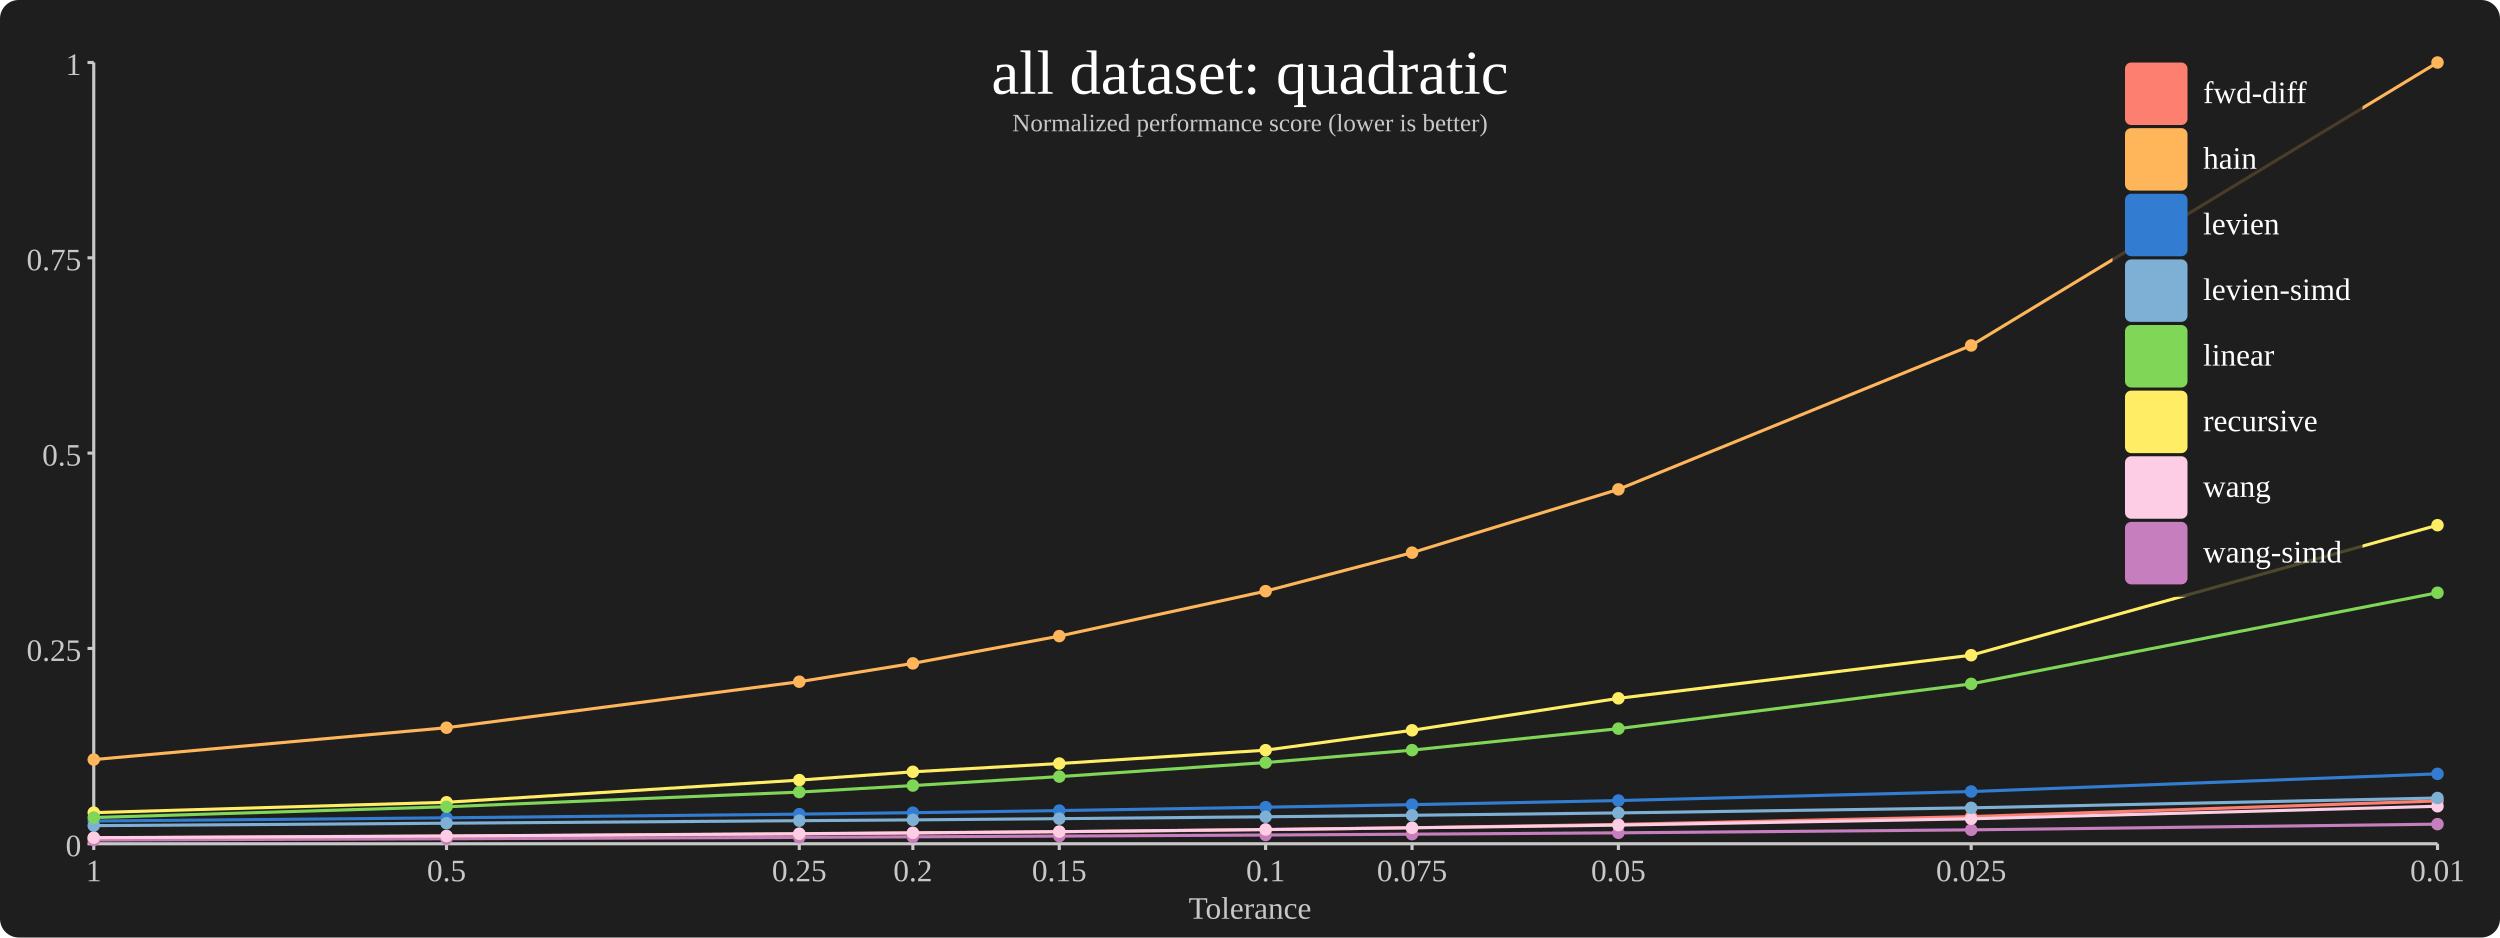
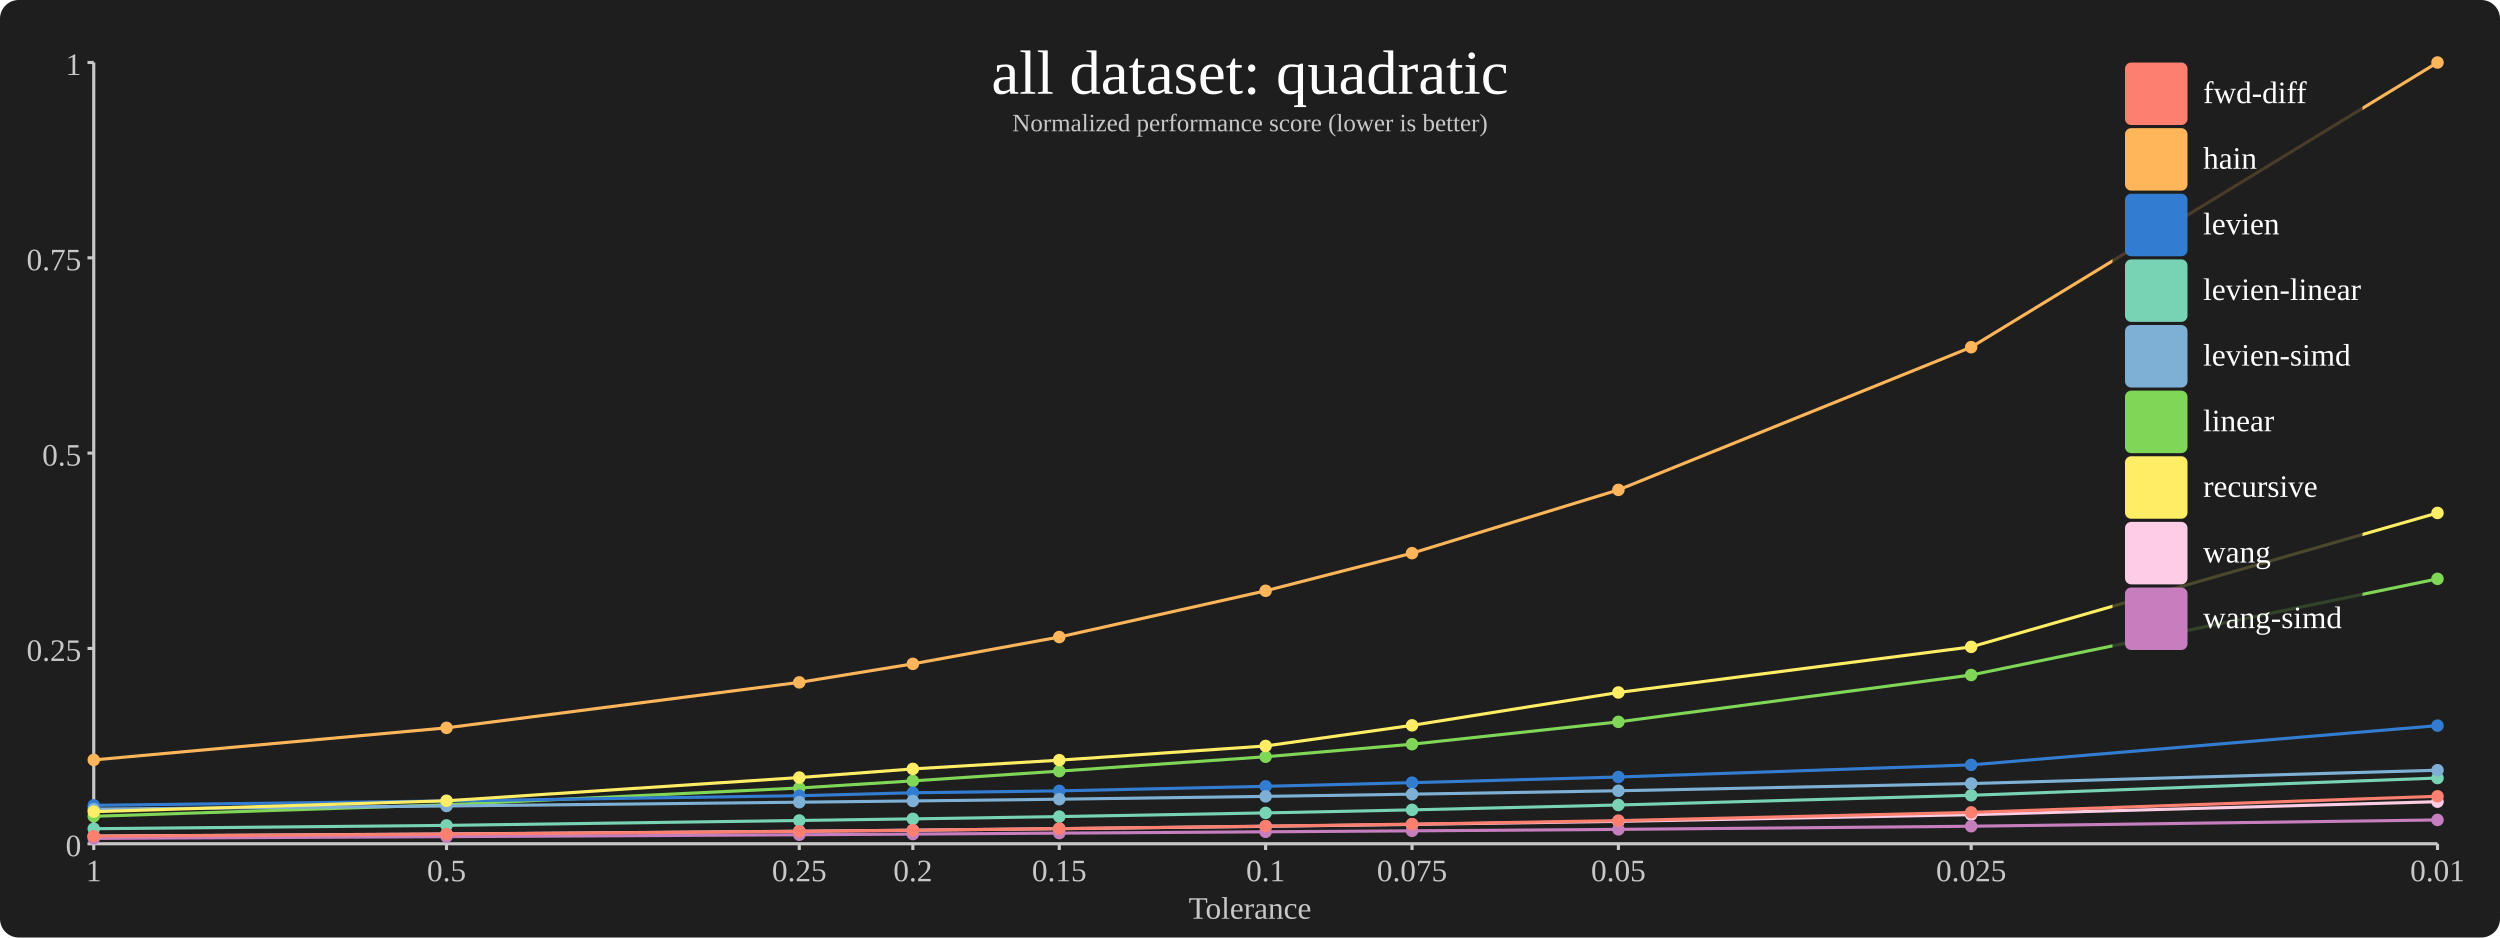
<svg xmlns="http://www.w3.org/2000/svg" viewBox="0 0 800 300">
  <rect x="0" y="0" width="800" height="300" ry="6" style="fill:rgb(30,30,30);stroke:none;fill-opacity:1;stroke-opacity:1;" />
  <path d="M 30 20 L 30 270" style="stroke:rgb(200,200,200);stroke-width:1" />
  <path d="M 30 270 L 780 270" style="stroke:rgb(200,200,200);stroke-width:1" />
  <path d="M 780 270 L 780 272" style="stroke:rgb(200,200,200);stroke-width:1" />
  <text x="780" y="282" style="font-size:10px;fill:rgb(200,200,200);text-anchor:middle;text-align:center;"> 0.01 </text>
  <path d="M 630.772 270 L 630.772 272" style="stroke:rgb(200,200,200);stroke-width:1" />
  <text x="630.772" y="282" style="font-size:10px;fill:rgb(200,200,200);text-anchor:middle;text-align:center;"> 0.025 </text>
  <path d="M 517.886 270 L 517.886 272" style="stroke:rgb(200,200,200);stroke-width:1" />
  <text x="517.886" y="282" style="font-size:10px;fill:rgb(200,200,200);text-anchor:middle;text-align:center;"> 0.05 </text>
  <path d="M 451.852 270 L 451.852 272" style="stroke:rgb(200,200,200);stroke-width:1" />
  <text x="451.852" y="282" style="font-size:10px;fill:rgb(200,200,200);text-anchor:middle;text-align:center;"> 0.075 </text>
  <path d="M 405 270 L 405 272" style="stroke:rgb(200,200,200);stroke-width:1" />
  <text x="405" y="282" style="font-size:10px;fill:rgb(200,200,200);text-anchor:middle;text-align:center;"> 0.1 </text>
  <path d="M 338.966 270 L 338.966 272" style="stroke:rgb(200,200,200);stroke-width:1" />
  <text x="338.966" y="282" style="font-size:10px;fill:rgb(200,200,200);text-anchor:middle;text-align:center;"> 0.15 </text>
  <path d="M 292.114 270 L 292.114 272" style="stroke:rgb(200,200,200);stroke-width:1" />
  <text x="292.114" y="282" style="font-size:10px;fill:rgb(200,200,200);text-anchor:middle;text-align:center;"> 0.2 </text>
  <path d="M 255.773 270 L 255.773 272" style="stroke:rgb(200,200,200);stroke-width:1" />
  <text x="255.773" y="282" style="font-size:10px;fill:rgb(200,200,200);text-anchor:middle;text-align:center;"> 0.25 </text>
  <path d="M 142.886 270 L 142.886 272" style="stroke:rgb(200,200,200);stroke-width:1" />
  <text x="142.886" y="282" style="font-size:10px;fill:rgb(200,200,200);text-anchor:middle;text-align:center;"> 0.5 </text>
  <path d="M 30 270 L 30 272" style="stroke:rgb(200,200,200);stroke-width:1" />
  <text x="30" y="282" style="font-size:10px;fill:rgb(200,200,200);text-anchor:middle;text-align:center;"> 1 </text>
  <path d="M 28 270 L 30 270" style="stroke:rgb(200,200,200);stroke-width:1" />
  <text x="26" y="274" style="font-size:10px;fill:rgb(200,200,200);text-anchor:end;text-align:right;"> 0 </text>
  <path d="M 28 207.5 L 30 207.5" style="stroke:rgb(200,200,200);stroke-width:1" />
  <text x="26" y="211.5" style="font-size:10px;fill:rgb(200,200,200);text-anchor:end;text-align:right;"> 0.25 </text>
  <path d="M 28 145 L 30 145" style="stroke:rgb(200,200,200);stroke-width:1" />
  <text x="26" y="149" style="font-size:10px;fill:rgb(200,200,200);text-anchor:end;text-align:right;"> 0.5 </text>
  <path d="M 28 82.5 L 30 82.5" style="stroke:rgb(200,200,200);stroke-width:1" />
  <text x="26" y="86.5" style="font-size:10px;fill:rgb(200,200,200);text-anchor:end;text-align:right;"> 0.75 </text>
  <path d="M 28 20 L 30 20" style="stroke:rgb(200,200,200);stroke-width:1" />
  <text x="26" y="24" style="font-size:10px;fill:rgb(200,200,200);text-anchor:end;text-align:right;"> 1 </text>
  <text x="400" y="294" style="font-size:10px;fill:rgb(200,200,200);text-anchor:middle;text-align:center;"> Tolerance </text>
+   <circle cx="780" cy="185.232" r="2" style="fill:rgb(128,214,87);stroke:none;fill-opacity:1;stroke-opacity:1;" />
+   <path d="M 780 185.232 L 630.772 216.005" style="stroke:rgb(128,214,87);stroke-width:1" />
+   <circle cx="630.772" cy="216.005" r="2" style="fill:rgb(128,214,87);stroke:none;fill-opacity:1;stroke-opacity:1;" />
+   <path d="M 630.772 216.005 L 517.886 230.998" style="stroke:rgb(128,214,87);stroke-width:1" />
+   <circle cx="517.886" cy="230.998" r="2" style="fill:rgb(128,214,87);stroke:none;fill-opacity:1;stroke-opacity:1;" />
+   <path d="M 517.886 230.998 L 451.852 238.14" style="stroke:rgb(128,214,87);stroke-width:1" />
+   <circle cx="451.852" cy="238.14" r="2" style="fill:rgb(128,214,87);stroke:none;fill-opacity:1;stroke-opacity:1;" />
+   <path d="M 451.852 238.14 L 405 242.155" style="stroke:rgb(128,214,87);stroke-width:1" />
+   <circle cx="405" cy="242.155" r="2" style="fill:rgb(128,214,87);stroke:none;fill-opacity:1;stroke-opacity:1;" />
+   <path d="M 405 242.155 L 338.966 246.76" style="stroke:rgb(128,214,87);stroke-width:1" />
+   <circle cx="338.966" cy="246.76" r="2" style="fill:rgb(128,214,87);stroke:none;fill-opacity:1;stroke-opacity:1;" />
+   <path d="M 338.966 246.76 L 292.114 249.877" style="stroke:rgb(128,214,87);stroke-width:1" />
+   <circle cx="292.114" cy="249.877" r="2" style="fill:rgb(128,214,87);stroke:none;fill-opacity:1;stroke-opacity:1;" />
+   <path d="M 292.114 249.877 L 255.773 252.157" style="stroke:rgb(128,214,87);stroke-width:1" />
+   <circle cx="255.773" cy="252.157" r="2" style="fill:rgb(128,214,87);stroke:none;fill-opacity:1;stroke-opacity:1;" />
+   <path d="M 255.773 252.157 L 142.886 257.517" style="stroke:rgb(128,214,87);stroke-width:1" />
+   <circle cx="142.886" cy="257.517" r="2" style="fill:rgb(128,214,87);stroke:none;fill-opacity:1;stroke-opacity:1;" />
+   <path d="M 142.886 257.517 L 30 261.215" style="stroke:rgb(128,214,87);stroke-width:1" />
+   <circle cx="30" cy="261.215" r="2" style="fill:rgb(128,214,87);stroke:none;fill-opacity:1;stroke-opacity:1;" />
  <circle cx="780" cy="20" r="2" style="fill:rgb(255,181,90);stroke:none;fill-opacity:1;stroke-opacity:1;" />
-   <path d="M 780 20 L 630.772 110.55" style="stroke:rgb(255,181,90);stroke-width:1" />
-   <circle cx="630.772" cy="110.55" r="2" style="fill:rgb(255,181,90);stroke:none;fill-opacity:1;stroke-opacity:1;" />
-   <path d="M 630.772 110.55 L 517.886 156.595" style="stroke:rgb(255,181,90);stroke-width:1" />
-   <circle cx="517.886" cy="156.595" r="2" style="fill:rgb(255,181,90);stroke:none;fill-opacity:1;stroke-opacity:1;" />
-   <path d="M 517.886 156.595 L 451.852 176.847" style="stroke:rgb(255,181,90);stroke-width:1" />
-   <circle cx="451.852" cy="176.847" r="2" style="fill:rgb(255,181,90);stroke:none;fill-opacity:1;stroke-opacity:1;" />
-   <path d="M 451.852 176.847 L 405 189.165" style="stroke:rgb(255,181,90);stroke-width:1" />
-   <circle cx="405" cy="189.165" r="2" style="fill:rgb(255,181,90);stroke:none;fill-opacity:1;stroke-opacity:1;" />
-   <path d="M 405 189.165 L 338.966 203.545" style="stroke:rgb(255,181,90);stroke-width:1" />
-   <circle cx="338.966" cy="203.545" r="2" style="fill:rgb(255,181,90);stroke:none;fill-opacity:1;stroke-opacity:1;" />
-   <path d="M 338.966 203.545 L 292.114 212.278" style="stroke:rgb(255,181,90);stroke-width:1" />
-   <circle cx="292.114" cy="212.278" r="2" style="fill:rgb(255,181,90);stroke:none;fill-opacity:1;stroke-opacity:1;" />
-   <path d="M 292.114 212.278 L 255.773 218.145" style="stroke:rgb(255,181,90);stroke-width:1" />
-   <circle cx="255.773" cy="218.145" r="2" style="fill:rgb(255,181,90);stroke:none;fill-opacity:1;stroke-opacity:1;" />
-   <path d="M 255.773 218.145 L 142.886 232.87" style="stroke:rgb(255,181,90);stroke-width:1" />
-   <circle cx="142.886" cy="232.87" r="2" style="fill:rgb(255,181,90);stroke:none;fill-opacity:1;stroke-opacity:1;" />
-   <path d="M 142.886 232.87 L 30 243.062" style="stroke:rgb(255,181,90);stroke-width:1" />
-   <circle cx="30" cy="243.062" r="2" style="fill:rgb(255,181,90);stroke:none;fill-opacity:1;stroke-opacity:1;" />
-   <circle cx="780" cy="247.63" r="2" style="fill:rgb(50,125,209);stroke:none;fill-opacity:1;stroke-opacity:1;" />
-   <path d="M 780 247.63 L 630.772 253.29" style="stroke:rgb(50,125,209);stroke-width:1" />
-   <circle cx="630.772" cy="253.29" r="2" style="fill:rgb(50,125,209);stroke:none;fill-opacity:1;stroke-opacity:1;" />
-   <path d="M 630.772 253.29 L 517.886 256.175" style="stroke:rgb(50,125,209);stroke-width:1" />
-   <circle cx="517.886" cy="256.175" r="2" style="fill:rgb(50,125,209);stroke:none;fill-opacity:1;stroke-opacity:1;" />
-   <path d="M 517.886 256.175 L 451.852 257.488" style="stroke:rgb(50,125,209);stroke-width:1" />
-   <circle cx="451.852" cy="257.488" r="2" style="fill:rgb(50,125,209);stroke:none;fill-opacity:1;stroke-opacity:1;" />
-   <path d="M 451.852 257.488 L 405 258.3" style="stroke:rgb(50,125,209);stroke-width:1" />
-   <circle cx="405" cy="258.3" r="2" style="fill:rgb(50,125,209);stroke:none;fill-opacity:1;stroke-opacity:1;" />
-   <path d="M 405 258.3 L 338.966 259.387" style="stroke:rgb(50,125,209);stroke-width:1" />
-   <circle cx="338.966" cy="259.387" r="2" style="fill:rgb(50,125,209);stroke:none;fill-opacity:1;stroke-opacity:1;" />
-   <path d="M 338.966 259.387 L 292.114 260.06" style="stroke:rgb(50,125,209);stroke-width:1" />
-   <circle cx="292.114" cy="260.06" r="2" style="fill:rgb(50,125,209);stroke:none;fill-opacity:1;stroke-opacity:1;" />
-   <path d="M 292.114 260.06 L 255.773 260.522" style="stroke:rgb(50,125,209);stroke-width:1" />
-   <circle cx="255.773" cy="260.522" r="2" style="fill:rgb(50,125,209);stroke:none;fill-opacity:1;stroke-opacity:1;" />
-   <path d="M 255.773 260.522 L 142.886 261.705" style="stroke:rgb(50,125,209);stroke-width:1" />
-   <circle cx="142.886" cy="261.705" r="2" style="fill:rgb(50,125,209);stroke:none;fill-opacity:1;stroke-opacity:1;" />
-   <path d="M 142.886 261.705 L 30 262.728" style="stroke:rgb(50,125,209);stroke-width:1" />
-   <circle cx="30" cy="262.728" r="2" style="fill:rgb(50,125,209);stroke:none;fill-opacity:1;stroke-opacity:1;" />
-   <circle cx="780" cy="168.06" r="2" style="fill:rgb(255,238,101);stroke:none;fill-opacity:1;stroke-opacity:1;" />
-   <path d="M 780 168.06 L 630.772 209.67" style="stroke:rgb(255,238,101);stroke-width:1" />
-   <circle cx="630.772" cy="209.67" r="2" style="fill:rgb(255,238,101);stroke:none;fill-opacity:1;stroke-opacity:1;" />
-   <path d="M 630.772 209.67 L 517.886 223.463" style="stroke:rgb(255,238,101);stroke-width:1" />
-   <circle cx="517.886" cy="223.463" r="2" style="fill:rgb(255,238,101);stroke:none;fill-opacity:1;stroke-opacity:1;" />
-   <path d="M 517.886 223.463 L 451.852 233.69" style="stroke:rgb(255,238,101);stroke-width:1" />
-   <circle cx="451.852" cy="233.69" r="2" style="fill:rgb(255,238,101);stroke:none;fill-opacity:1;stroke-opacity:1;" />
-   <path d="M 451.852 233.69 L 405 240.055" style="stroke:rgb(255,238,101);stroke-width:1" />
-   <circle cx="405" cy="240.055" r="2" style="fill:rgb(255,238,101);stroke:none;fill-opacity:1;stroke-opacity:1;" />
-   <path d="M 405 240.055 L 338.966 244.327" style="stroke:rgb(255,238,101);stroke-width:1" />
-   <circle cx="338.966" cy="244.327" r="2" style="fill:rgb(255,238,101);stroke:none;fill-opacity:1;stroke-opacity:1;" />
-   <path d="M 338.966 244.327 L 292.114 246.98" style="stroke:rgb(255,238,101);stroke-width:1" />
-   <circle cx="292.114" cy="246.98" r="2" style="fill:rgb(255,238,101);stroke:none;fill-opacity:1;stroke-opacity:1;" />
-   <path d="M 292.114 246.98 L 255.773 249.63" style="stroke:rgb(255,238,101);stroke-width:1" />
-   <circle cx="255.773" cy="249.63" r="2" style="fill:rgb(255,238,101);stroke:none;fill-opacity:1;stroke-opacity:1;" />
-   <path d="M 255.773 249.63 L 142.886 256.728" style="stroke:rgb(255,238,101);stroke-width:1" />
-   <circle cx="142.886" cy="256.728" r="2" style="fill:rgb(255,238,101);stroke:none;fill-opacity:1;stroke-opacity:1;" />
-   <path d="M 142.886 256.728 L 30 260.035" style="stroke:rgb(255,238,101);stroke-width:1" />
-   <circle cx="30" cy="260.035" r="2" style="fill:rgb(255,238,101);stroke:none;fill-opacity:1;stroke-opacity:1;" />
-   <circle cx="780" cy="263.728" r="2" style="fill:rgb(199,126,190);stroke:none;fill-opacity:1;stroke-opacity:1;" />
-   <path d="M 780 263.728 L 630.772 265.55" style="stroke:rgb(199,126,190);stroke-width:1" />
-   <circle cx="630.772" cy="265.55" r="2" style="fill:rgb(199,126,190);stroke:none;fill-opacity:1;stroke-opacity:1;" />
-   <path d="M 630.772 265.55 L 517.886 266.505" style="stroke:rgb(199,126,190);stroke-width:1" />
-   <circle cx="517.886" cy="266.505" r="2" style="fill:rgb(199,126,190);stroke:none;fill-opacity:1;stroke-opacity:1;" />
-   <path d="M 517.886 266.505 L 451.852 266.94" style="stroke:rgb(199,126,190);stroke-width:1" />
-   <circle cx="451.852" cy="266.94" r="2" style="fill:rgb(199,126,190);stroke:none;fill-opacity:1;stroke-opacity:1;" />
-   <path d="M 451.852 266.94 L 405 267.207" style="stroke:rgb(199,126,190);stroke-width:1" />
-   <circle cx="405" cy="267.207" r="2" style="fill:rgb(199,126,190);stroke:none;fill-opacity:1;stroke-opacity:1;" />
-   <path d="M 405 267.207 L 338.966 267.545" style="stroke:rgb(199,126,190);stroke-width:1" />
-   <circle cx="338.966" cy="267.545" r="2" style="fill:rgb(199,126,190);stroke:none;fill-opacity:1;stroke-opacity:1;" />
-   <path d="M 338.966 267.545 L 292.114 267.783" style="stroke:rgb(199,126,190);stroke-width:1" />
-   <circle cx="292.114" cy="267.783" r="2" style="fill:rgb(199,126,190);stroke:none;fill-opacity:1;stroke-opacity:1;" />
-   <path d="M 292.114 267.783 L 255.773 267.957" style="stroke:rgb(199,126,190);stroke-width:1" />
-   <circle cx="255.773" cy="267.957" r="2" style="fill:rgb(199,126,190);stroke:none;fill-opacity:1;stroke-opacity:1;" />
-   <path d="M 255.773 267.957 L 142.886 268.402" style="stroke:rgb(199,126,190);stroke-width:1" />
-   <circle cx="142.886" cy="268.402" r="2" style="fill:rgb(199,126,190);stroke:none;fill-opacity:1;stroke-opacity:1;" />
-   <path d="M 142.886 268.402 L 30 268.803" style="stroke:rgb(199,126,190);stroke-width:1" />
-   <circle cx="30" cy="268.803" r="2" style="fill:rgb(199,126,190);stroke:none;fill-opacity:1;stroke-opacity:1;" />
-   <circle cx="780" cy="256.295" r="2" style="fill:rgb(253,127,111);stroke:none;fill-opacity:1;stroke-opacity:1;" />
-   <path d="M 780 256.295 L 630.772 261.308" style="stroke:rgb(253,127,111);stroke-width:1" />
-   <circle cx="630.772" cy="261.308" r="2" style="fill:rgb(253,127,111);stroke:none;fill-opacity:1;stroke-opacity:1;" />
-   <path d="M 630.772 261.308 L 517.886 263.81" style="stroke:rgb(253,127,111);stroke-width:1" />
-   <circle cx="517.886" cy="263.81" r="2" style="fill:rgb(253,127,111);stroke:none;fill-opacity:1;stroke-opacity:1;" />
-   <path d="M 517.886 263.81 L 451.852 264.877" style="stroke:rgb(253,127,111);stroke-width:1" />
-   <circle cx="451.852" cy="264.877" r="2" style="fill:rgb(253,127,111);stroke:none;fill-opacity:1;stroke-opacity:1;" />
-   <path d="M 451.852 264.877 L 405 265.485" style="stroke:rgb(253,127,111);stroke-width:1" />
-   <circle cx="405" cy="265.485" r="2" style="fill:rgb(253,127,111);stroke:none;fill-opacity:1;stroke-opacity:1;" />
-   <path d="M 405 265.485 L 338.966 266.15" style="stroke:rgb(253,127,111);stroke-width:1" />
-   <circle cx="338.966" cy="266.15" r="2" style="fill:rgb(253,127,111);stroke:none;fill-opacity:1;stroke-opacity:1;" />
-   <path d="M 338.966 266.15 L 292.114 266.56" style="stroke:rgb(253,127,111);stroke-width:1" />
-   <circle cx="292.114" cy="266.56" r="2" style="fill:rgb(253,127,111);stroke:none;fill-opacity:1;stroke-opacity:1;" />
-   <path d="M 292.114 266.56 L 255.773 266.848" style="stroke:rgb(253,127,111);stroke-width:1" />
-   <circle cx="255.773" cy="266.848" r="2" style="fill:rgb(253,127,111);stroke:none;fill-opacity:1;stroke-opacity:1;" />
-   <path d="M 255.773 266.848 L 142.886 267.572" style="stroke:rgb(253,127,111);stroke-width:1" />
-   <circle cx="142.886" cy="267.572" r="2" style="fill:rgb(253,127,111);stroke:none;fill-opacity:1;stroke-opacity:1;" />
-   <path d="M 142.886 267.572 L 30 268.103" style="stroke:rgb(253,127,111);stroke-width:1" />
-   <circle cx="30" cy="268.103" r="2" style="fill:rgb(253,127,111);stroke:none;fill-opacity:1;stroke-opacity:1;" />
-   <circle cx="780" cy="257.998" r="2" style="fill:rgb(253,204,229);stroke:none;fill-opacity:1;stroke-opacity:1;" />
-   <path d="M 780 257.998 L 630.772 262.015" style="stroke:rgb(253,204,229);stroke-width:1" />
-   <circle cx="630.772" cy="262.015" r="2" style="fill:rgb(253,204,229);stroke:none;fill-opacity:1;stroke-opacity:1;" />
-   <path d="M 630.772 262.015 L 517.886 264.033" style="stroke:rgb(253,204,229);stroke-width:1" />
-   <circle cx="517.886" cy="264.033" r="2" style="fill:rgb(253,204,229);stroke:none;fill-opacity:1;stroke-opacity:1;" />
-   <path d="M 517.886 264.033 L 451.852 264.897" style="stroke:rgb(253,204,229);stroke-width:1" />
-   <circle cx="451.852" cy="264.897" r="2" style="fill:rgb(253,204,229);stroke:none;fill-opacity:1;stroke-opacity:1;" />
-   <path d="M 451.852 264.897 L 405 265.445" style="stroke:rgb(253,204,229);stroke-width:1" />
-   <circle cx="405" cy="265.445" r="2" style="fill:rgb(253,204,229);stroke:none;fill-opacity:1;stroke-opacity:1;" />
-   <path d="M 405 265.445 L 338.966 266.127" style="stroke:rgb(253,204,229);stroke-width:1" />
-   <circle cx="338.966" cy="266.127" r="2" style="fill:rgb(253,204,229);stroke:none;fill-opacity:1;stroke-opacity:1;" />
-   <path d="M 338.966 266.127 L 292.114 266.507" style="stroke:rgb(253,204,229);stroke-width:1" />
-   <circle cx="292.114" cy="266.507" r="2" style="fill:rgb(253,204,229);stroke:none;fill-opacity:1;stroke-opacity:1;" />
-   <path d="M 292.114 266.507 L 255.773 266.785" style="stroke:rgb(253,204,229);stroke-width:1" />
-   <circle cx="255.773" cy="266.785" r="2" style="fill:rgb(253,204,229);stroke:none;fill-opacity:1;stroke-opacity:1;" />
-   <path d="M 255.773 266.785 L 142.886 267.515" style="stroke:rgb(253,204,229);stroke-width:1" />
-   <circle cx="142.886" cy="267.515" r="2" style="fill:rgb(253,204,229);stroke:none;fill-opacity:1;stroke-opacity:1;" />
-   <path d="M 142.886 267.515 L 30 268.053" style="stroke:rgb(253,204,229);stroke-width:1" />
-   <circle cx="30" cy="268.053" r="2" style="fill:rgb(253,204,229);stroke:none;fill-opacity:1;stroke-opacity:1;" />
-   <circle cx="780" cy="255.363" r="2" style="fill:rgb(126,176,213);stroke:none;fill-opacity:1;stroke-opacity:1;" />
-   <path d="M 780 255.363 L 630.772 258.51" style="stroke:rgb(126,176,213);stroke-width:1" />
-   <circle cx="630.772" cy="258.51" r="2" style="fill:rgb(126,176,213);stroke:none;fill-opacity:1;stroke-opacity:1;" />
-   <path d="M 630.772 258.51 L 517.886 260.135" style="stroke:rgb(126,176,213);stroke-width:1" />
-   <circle cx="517.886" cy="260.135" r="2" style="fill:rgb(126,176,213);stroke:none;fill-opacity:1;stroke-opacity:1;" />
-   <path d="M 517.886 260.135 L 451.852 260.885" style="stroke:rgb(126,176,213);stroke-width:1" />
-   <circle cx="451.852" cy="260.885" r="2" style="fill:rgb(126,176,213);stroke:none;fill-opacity:1;stroke-opacity:1;" />
-   <path d="M 451.852 260.885 L 405 261.365" style="stroke:rgb(126,176,213);stroke-width:1" />
-   <circle cx="405" cy="261.365" r="2" style="fill:rgb(126,176,213);stroke:none;fill-opacity:1;stroke-opacity:1;" />
-   <path d="M 405 261.365 L 338.966 261.97" style="stroke:rgb(126,176,213);stroke-width:1" />
-   <circle cx="338.966" cy="261.97" r="2" style="fill:rgb(126,176,213);stroke:none;fill-opacity:1;stroke-opacity:1;" />
-   <path d="M 338.966 261.97 L 292.114 262.363" style="stroke:rgb(126,176,213);stroke-width:1" />
-   <circle cx="292.114" cy="262.363" r="2" style="fill:rgb(126,176,213);stroke:none;fill-opacity:1;stroke-opacity:1;" />
-   <path d="M 292.114 262.363 L 255.773 262.618" style="stroke:rgb(126,176,213);stroke-width:1" />
-   <circle cx="255.773" cy="262.618" r="2" style="fill:rgb(126,176,213);stroke:none;fill-opacity:1;stroke-opacity:1;" />
-   <path d="M 255.773 262.618 L 142.886 263.43" style="stroke:rgb(126,176,213);stroke-width:1" />
-   <circle cx="142.886" cy="263.43" r="2" style="fill:rgb(126,176,213);stroke:none;fill-opacity:1;stroke-opacity:1;" />
-   <path d="M 142.886 263.43 L 30 264.202" style="stroke:rgb(126,176,213);stroke-width:1" />
-   <circle cx="30" cy="264.202" r="2" style="fill:rgb(126,176,213);stroke:none;fill-opacity:1;stroke-opacity:1;" />
-   <circle cx="780" cy="189.67" r="2" style="fill:rgb(128,214,87);stroke:none;fill-opacity:1;stroke-opacity:1;" />
-   <path d="M 780 189.67 L 630.772 218.838" style="stroke:rgb(128,214,87);stroke-width:1" />
-   <circle cx="630.772" cy="218.838" r="2" style="fill:rgb(128,214,87);stroke:none;fill-opacity:1;stroke-opacity:1;" />
-   <path d="M 630.772 218.838 L 517.886 233.162" style="stroke:rgb(128,214,87);stroke-width:1" />
-   <circle cx="517.886" cy="233.162" r="2" style="fill:rgb(128,214,87);stroke:none;fill-opacity:1;stroke-opacity:1;" />
-   <path d="M 517.886 233.162 L 451.852 240.04" style="stroke:rgb(128,214,87);stroke-width:1" />
-   <circle cx="451.852" cy="240.04" r="2" style="fill:rgb(128,214,87);stroke:none;fill-opacity:1;stroke-opacity:1;" />
-   <path d="M 451.852 240.04 L 405 244.018" style="stroke:rgb(128,214,87);stroke-width:1" />
-   <circle cx="405" cy="244.018" r="2" style="fill:rgb(128,214,87);stroke:none;fill-opacity:1;stroke-opacity:1;" />
-   <path d="M 405 244.018 L 338.966 248.51" style="stroke:rgb(128,214,87);stroke-width:1" />
-   <circle cx="338.966" cy="248.51" r="2" style="fill:rgb(128,214,87);stroke:none;fill-opacity:1;stroke-opacity:1;" />
-   <path d="M 338.966 248.51 L 292.114 251.38" style="stroke:rgb(128,214,87);stroke-width:1" />
-   <circle cx="292.114" cy="251.38" r="2" style="fill:rgb(128,214,87);stroke:none;fill-opacity:1;stroke-opacity:1;" />
-   <path d="M 292.114 251.38 L 255.773 253.463" style="stroke:rgb(128,214,87);stroke-width:1" />
-   <circle cx="255.773" cy="253.463" r="2" style="fill:rgb(128,214,87);stroke:none;fill-opacity:1;stroke-opacity:1;" />
-   <path d="M 255.773 253.463 L 142.886 258.168" style="stroke:rgb(128,214,87);stroke-width:1" />
-   <circle cx="142.886" cy="258.168" r="2" style="fill:rgb(128,214,87);stroke:none;fill-opacity:1;stroke-opacity:1;" />
-   <path d="M 142.886 258.168 L 30 261.608" style="stroke:rgb(128,214,87);stroke-width:1" />
-   <circle cx="30" cy="261.608" r="2" style="fill:rgb(128,214,87);stroke:none;fill-opacity:1;stroke-opacity:1;" />
-   <rect x="676" y="16" width="80" height="175" ry="4" style="fill:rgb(30,30,30);stroke:none;fill-opacity:0.8;stroke-opacity:1;" />
+   <path d="M 780 20 L 630.772 111.102" style="stroke:rgb(255,181,90);stroke-width:1" />
+   <circle cx="630.772" cy="111.102" r="2" style="fill:rgb(255,181,90);stroke:none;fill-opacity:1;stroke-opacity:1;" />
+   <path d="M 630.772 111.102 L 517.886 156.762" style="stroke:rgb(255,181,90);stroke-width:1" />
+   <circle cx="517.886" cy="156.762" r="2" style="fill:rgb(255,181,90);stroke:none;fill-opacity:1;stroke-opacity:1;" />
+   <path d="M 517.886 156.762 L 451.852 177.01" style="stroke:rgb(255,181,90);stroke-width:1" />
+   <circle cx="451.852" cy="177.01" r="2" style="fill:rgb(255,181,90);stroke:none;fill-opacity:1;stroke-opacity:1;" />
+   <path d="M 451.852 177.01 L 405 189.055" style="stroke:rgb(255,181,90);stroke-width:1" />
+   <circle cx="405" cy="189.055" r="2" style="fill:rgb(255,181,90);stroke:none;fill-opacity:1;stroke-opacity:1;" />
+   <path d="M 405 189.055 L 338.966 203.845" style="stroke:rgb(255,181,90);stroke-width:1" />
+   <circle cx="338.966" cy="203.845" r="2" style="fill:rgb(255,181,90);stroke:none;fill-opacity:1;stroke-opacity:1;" />
+   <path d="M 338.966 203.845 L 292.114 212.43" style="stroke:rgb(255,181,90);stroke-width:1" />
+   <circle cx="292.114" cy="212.43" r="2" style="fill:rgb(255,181,90);stroke:none;fill-opacity:1;stroke-opacity:1;" />
+   <path d="M 292.114 212.43 L 255.773 218.355" style="stroke:rgb(255,181,90);stroke-width:1" />
+   <circle cx="255.773" cy="218.355" r="2" style="fill:rgb(255,181,90);stroke:none;fill-opacity:1;stroke-opacity:1;" />
+   <path d="M 255.773 218.355 L 142.886 232.905" style="stroke:rgb(255,181,90);stroke-width:1" />
+   <circle cx="142.886" cy="232.905" r="2" style="fill:rgb(255,181,90);stroke:none;fill-opacity:1;stroke-opacity:1;" />
+   <path d="M 142.886 232.905 L 30 243.17" style="stroke:rgb(255,181,90);stroke-width:1" />
+   <circle cx="30" cy="243.17" r="2" style="fill:rgb(255,181,90);stroke:none;fill-opacity:1;stroke-opacity:1;" />
+   <circle cx="780" cy="256.54" r="2" style="fill:rgb(253,204,229);stroke:none;fill-opacity:1;stroke-opacity:1;" />
+   <path d="M 780 256.54 L 630.772 260.692" style="stroke:rgb(253,204,229);stroke-width:1" />
+   <circle cx="630.772" cy="260.692" r="2" style="fill:rgb(253,204,229);stroke:none;fill-opacity:1;stroke-opacity:1;" />
+   <path d="M 630.772 260.692 L 517.886 262.835" style="stroke:rgb(253,204,229);stroke-width:1" />
+   <circle cx="517.886" cy="262.835" r="2" style="fill:rgb(253,204,229);stroke:none;fill-opacity:1;stroke-opacity:1;" />
+   <path d="M 517.886 262.835 L 451.852 263.798" style="stroke:rgb(253,204,229);stroke-width:1" />
+   <circle cx="451.852" cy="263.798" r="2" style="fill:rgb(253,204,229);stroke:none;fill-opacity:1;stroke-opacity:1;" />
+   <path d="M 451.852 263.798 L 405 264.415" style="stroke:rgb(253,204,229);stroke-width:1" />
+   <circle cx="405" cy="264.415" r="2" style="fill:rgb(253,204,229);stroke:none;fill-opacity:1;stroke-opacity:1;" />
+   <path d="M 405 264.415 L 338.966 265.175" style="stroke:rgb(253,204,229);stroke-width:1" />
+   <circle cx="338.966" cy="265.175" r="2" style="fill:rgb(253,204,229);stroke:none;fill-opacity:1;stroke-opacity:1;" />
+   <path d="M 338.966 265.175 L 292.114 265.665" style="stroke:rgb(253,204,229);stroke-width:1" />
+   <circle cx="292.114" cy="265.665" r="2" style="fill:rgb(253,204,229);stroke:none;fill-opacity:1;stroke-opacity:1;" />
+   <path d="M 292.114 265.665 L 255.773 265.998" style="stroke:rgb(253,204,229);stroke-width:1" />
+   <circle cx="255.773" cy="265.998" r="2" style="fill:rgb(253,204,229);stroke:none;fill-opacity:1;stroke-opacity:1;" />
+   <path d="M 255.773 265.998 L 142.886 266.873" style="stroke:rgb(253,204,229);stroke-width:1" />
+   <circle cx="142.886" cy="266.873" r="2" style="fill:rgb(253,204,229);stroke:none;fill-opacity:1;stroke-opacity:1;" />
+   <path d="M 142.886 266.873 L 30 267.548" style="stroke:rgb(253,204,229);stroke-width:1" />
+   <circle cx="30" cy="267.548" r="2" style="fill:rgb(253,204,229);stroke:none;fill-opacity:1;stroke-opacity:1;" />
+   <circle cx="780" cy="232.2" r="2" style="fill:rgb(50,125,209);stroke:none;fill-opacity:1;stroke-opacity:1;" />
+   <path d="M 780 232.2 L 630.772 244.757" style="stroke:rgb(50,125,209);stroke-width:1" />
+   <circle cx="630.772" cy="244.757" r="2" style="fill:rgb(50,125,209);stroke:none;fill-opacity:1;stroke-opacity:1;" />
+   <path d="M 630.772 244.757 L 517.886 248.64" style="stroke:rgb(50,125,209);stroke-width:1" />
+   <circle cx="517.886" cy="248.64" r="2" style="fill:rgb(50,125,209);stroke:none;fill-opacity:1;stroke-opacity:1;" />
+   <path d="M 517.886 248.64 L 451.852 250.45" style="stroke:rgb(50,125,209);stroke-width:1" />
+   <circle cx="451.852" cy="250.45" r="2" style="fill:rgb(50,125,209);stroke:none;fill-opacity:1;stroke-opacity:1;" />
+   <path d="M 451.852 250.45 L 405 251.62" style="stroke:rgb(50,125,209);stroke-width:1" />
+   <circle cx="405" cy="251.62" r="2" style="fill:rgb(50,125,209);stroke:none;fill-opacity:1;stroke-opacity:1;" />
+   <path d="M 405 251.62 L 338.966 253.083" style="stroke:rgb(50,125,209);stroke-width:1" />
+   <circle cx="338.966" cy="253.083" r="2" style="fill:rgb(50,125,209);stroke:none;fill-opacity:1;stroke-opacity:1;" />
+   <path d="M 338.966 253.083 L 292.114 253.683" style="stroke:rgb(50,125,209);stroke-width:1" />
+   <circle cx="292.114" cy="253.683" r="2" style="fill:rgb(50,125,209);stroke:none;fill-opacity:1;stroke-opacity:1;" />
+   <path d="M 292.114 253.683 L 255.773 254.623" style="stroke:rgb(50,125,209);stroke-width:1" />
+   <circle cx="255.773" cy="254.623" r="2" style="fill:rgb(50,125,209);stroke:none;fill-opacity:1;stroke-opacity:1;" />
+   <path d="M 255.773 254.623 L 142.886 256.312" style="stroke:rgb(50,125,209);stroke-width:1" />
+   <circle cx="142.886" cy="256.312" r="2" style="fill:rgb(50,125,209);stroke:none;fill-opacity:1;stroke-opacity:1;" />
+   <path d="M 142.886 256.312 L 30 257.705" style="stroke:rgb(50,125,209);stroke-width:1" />
+   <circle cx="30" cy="257.705" r="2" style="fill:rgb(50,125,209);stroke:none;fill-opacity:1;stroke-opacity:1;" />
+   <circle cx="780" cy="262.38" r="2" style="fill:rgb(199,126,190);stroke:none;fill-opacity:1;stroke-opacity:1;" />
+   <path d="M 780 262.38 L 630.772 264.397" style="stroke:rgb(199,126,190);stroke-width:1" />
+   <circle cx="630.772" cy="264.397" r="2" style="fill:rgb(199,126,190);stroke:none;fill-opacity:1;stroke-opacity:1;" />
+   <path d="M 630.772 264.397 L 517.886 265.397" style="stroke:rgb(199,126,190);stroke-width:1" />
+   <circle cx="517.886" cy="265.397" r="2" style="fill:rgb(199,126,190);stroke:none;fill-opacity:1;stroke-opacity:1;" />
+   <path d="M 517.886 265.397 L 451.852 265.87" style="stroke:rgb(199,126,190);stroke-width:1" />
+   <circle cx="451.852" cy="265.87" r="2" style="fill:rgb(199,126,190);stroke:none;fill-opacity:1;stroke-opacity:1;" />
+   <path d="M 451.852 265.87 L 405 266.178" style="stroke:rgb(199,126,190);stroke-width:1" />
+   <circle cx="405" cy="266.178" r="2" style="fill:rgb(199,126,190);stroke:none;fill-opacity:1;stroke-opacity:1;" />
+   <path d="M 405 266.178 L 338.966 266.603" style="stroke:rgb(199,126,190);stroke-width:1" />
+   <circle cx="338.966" cy="266.603" r="2" style="fill:rgb(199,126,190);stroke:none;fill-opacity:1;stroke-opacity:1;" />
+   <path d="M 338.966 266.603 L 292.114 266.908" style="stroke:rgb(199,126,190);stroke-width:1" />
+   <circle cx="292.114" cy="266.908" r="2" style="fill:rgb(199,126,190);stroke:none;fill-opacity:1;stroke-opacity:1;" />
+   <path d="M 292.114 266.908 L 255.773 267.125" style="stroke:rgb(199,126,190);stroke-width:1" />
+   <circle cx="255.773" cy="267.125" r="2" style="fill:rgb(199,126,190);stroke:none;fill-opacity:1;stroke-opacity:1;" />
+   <path d="M 255.773 267.125 L 142.886 267.723" style="stroke:rgb(199,126,190);stroke-width:1" />
+   <circle cx="142.886" cy="267.723" r="2" style="fill:rgb(199,126,190);stroke:none;fill-opacity:1;stroke-opacity:1;" />
+   <path d="M 142.886 267.723 L 30 268.293" style="stroke:rgb(199,126,190);stroke-width:1" />
+   <circle cx="30" cy="268.293" r="2" style="fill:rgb(199,126,190);stroke:none;fill-opacity:1;stroke-opacity:1;" />
+   <circle cx="780" cy="248.968" r="2" style="fill:rgb(119,211,179);stroke:none;fill-opacity:1;stroke-opacity:1;" />
+   <path d="M 780 248.968 L 630.772 254.485" style="stroke:rgb(119,211,179);stroke-width:1" />
+   <circle cx="630.772" cy="254.485" r="2" style="fill:rgb(119,211,179);stroke:none;fill-opacity:1;stroke-opacity:1;" />
+   <path d="M 630.772 254.485 L 517.886 257.598" style="stroke:rgb(119,211,179);stroke-width:1" />
+   <circle cx="517.886" cy="257.598" r="2" style="fill:rgb(119,211,179);stroke:none;fill-opacity:1;stroke-opacity:1;" />
+   <path d="M 517.886 257.598 L 451.852 259.158" style="stroke:rgb(119,211,179);stroke-width:1" />
+   <circle cx="451.852" cy="259.158" r="2" style="fill:rgb(119,211,179);stroke:none;fill-opacity:1;stroke-opacity:1;" />
+   <path d="M 451.852 259.158 L 405 260.13" style="stroke:rgb(119,211,179);stroke-width:1" />
+   <circle cx="405" cy="260.13" r="2" style="fill:rgb(119,211,179);stroke:none;fill-opacity:1;stroke-opacity:1;" />
+   <path d="M 405 260.13 L 338.966 261.303" style="stroke:rgb(119,211,179);stroke-width:1" />
+   <circle cx="338.966" cy="261.303" r="2" style="fill:rgb(119,211,179);stroke:none;fill-opacity:1;stroke-opacity:1;" />
+   <path d="M 338.966 261.303 L 292.114 262.04" style="stroke:rgb(119,211,179);stroke-width:1" />
+   <circle cx="292.114" cy="262.04" r="2" style="fill:rgb(119,211,179);stroke:none;fill-opacity:1;stroke-opacity:1;" />
+   <path d="M 292.114 262.04 L 255.773 262.55" style="stroke:rgb(119,211,179);stroke-width:1" />
+   <circle cx="255.773" cy="262.55" r="2" style="fill:rgb(119,211,179);stroke:none;fill-opacity:1;stroke-opacity:1;" />
+   <path d="M 255.773 262.55 L 142.886 264.123" style="stroke:rgb(119,211,179);stroke-width:1" />
+   <circle cx="142.886" cy="264.123" r="2" style="fill:rgb(119,211,179);stroke:none;fill-opacity:1;stroke-opacity:1;" />
+   <path d="M 142.886 264.123 L 30 265.19" style="stroke:rgb(119,211,179);stroke-width:1" />
+   <circle cx="30" cy="265.19" r="2" style="fill:rgb(119,211,179);stroke:none;fill-opacity:1;stroke-opacity:1;" />
+   <circle cx="780" cy="254.808" r="2" style="fill:rgb(253,127,111);stroke:none;fill-opacity:1;stroke-opacity:1;" />
+   <path d="M 780 254.808 L 630.772 259.965" style="stroke:rgb(253,127,111);stroke-width:1" />
+   <circle cx="630.772" cy="259.965" r="2" style="fill:rgb(253,127,111);stroke:none;fill-opacity:1;stroke-opacity:1;" />
+   <path d="M 630.772 259.965 L 517.886 262.595" style="stroke:rgb(253,127,111);stroke-width:1" />
+   <circle cx="517.886" cy="262.595" r="2" style="fill:rgb(253,127,111);stroke:none;fill-opacity:1;stroke-opacity:1;" />
+   <path d="M 517.886 262.595 L 451.852 263.73" style="stroke:rgb(253,127,111);stroke-width:1" />
+   <circle cx="451.852" cy="263.73" r="2" style="fill:rgb(253,127,111);stroke:none;fill-opacity:1;stroke-opacity:1;" />
+   <path d="M 451.852 263.73 L 405 264.37" style="stroke:rgb(253,127,111);stroke-width:1" />
+   <circle cx="405" cy="264.37" r="2" style="fill:rgb(253,127,111);stroke:none;fill-opacity:1;stroke-opacity:1;" />
+   <path d="M 405 264.37 L 338.966 265.16" style="stroke:rgb(253,127,111);stroke-width:1" />
+   <circle cx="338.966" cy="265.16" r="2" style="fill:rgb(253,127,111);stroke:none;fill-opacity:1;stroke-opacity:1;" />
+   <path d="M 338.966 265.16 L 292.114 265.675" style="stroke:rgb(253,127,111);stroke-width:1" />
+   <circle cx="292.114" cy="265.675" r="2" style="fill:rgb(253,127,111);stroke:none;fill-opacity:1;stroke-opacity:1;" />
+   <path d="M 292.114 265.675 L 255.773 266.02" style="stroke:rgb(253,127,111);stroke-width:1" />
+   <circle cx="255.773" cy="266.02" r="2" style="fill:rgb(253,127,111);stroke:none;fill-opacity:1;stroke-opacity:1;" />
+   <path d="M 255.773 266.02 L 142.886 266.92" style="stroke:rgb(253,127,111);stroke-width:1" />
+   <circle cx="142.886" cy="266.92" r="2" style="fill:rgb(253,127,111);stroke:none;fill-opacity:1;stroke-opacity:1;" />
+   <path d="M 142.886 266.92 L 30 267.582" style="stroke:rgb(253,127,111);stroke-width:1" />
+   <circle cx="30" cy="267.582" r="2" style="fill:rgb(253,127,111);stroke:none;fill-opacity:1;stroke-opacity:1;" />
+   <circle cx="780" cy="246.463" r="2" style="fill:rgb(126,176,213);stroke:none;fill-opacity:1;stroke-opacity:1;" />
+   <path d="M 780 246.463 L 630.772 250.73" style="stroke:rgb(126,176,213);stroke-width:1" />
+   <circle cx="630.772" cy="250.73" r="2" style="fill:rgb(126,176,213);stroke:none;fill-opacity:1;stroke-opacity:1;" />
+   <path d="M 630.772 250.73 L 517.886 253.042" style="stroke:rgb(126,176,213);stroke-width:1" />
+   <circle cx="517.886" cy="253.042" r="2" style="fill:rgb(126,176,213);stroke:none;fill-opacity:1;stroke-opacity:1;" />
+   <path d="M 517.886 253.042 L 451.852 254.13" style="stroke:rgb(126,176,213);stroke-width:1" />
+   <circle cx="451.852" cy="254.13" r="2" style="fill:rgb(126,176,213);stroke:none;fill-opacity:1;stroke-opacity:1;" />
+   <path d="M 451.852 254.13 L 405 254.835" style="stroke:rgb(126,176,213);stroke-width:1" />
+   <circle cx="405" cy="254.835" r="2" style="fill:rgb(126,176,213);stroke:none;fill-opacity:1;stroke-opacity:1;" />
+   <path d="M 405 254.835 L 338.966 255.74" style="stroke:rgb(126,176,213);stroke-width:1" />
+   <circle cx="338.966" cy="255.74" r="2" style="fill:rgb(126,176,213);stroke:none;fill-opacity:1;stroke-opacity:1;" />
+   <path d="M 338.966 255.74 L 292.114 256.303" style="stroke:rgb(126,176,213);stroke-width:1" />
+   <circle cx="292.114" cy="256.303" r="2" style="fill:rgb(126,176,213);stroke:none;fill-opacity:1;stroke-opacity:1;" />
+   <path d="M 292.114 256.303 L 255.773 256.702" style="stroke:rgb(126,176,213);stroke-width:1" />
+   <circle cx="255.773" cy="256.702" r="2" style="fill:rgb(126,176,213);stroke:none;fill-opacity:1;stroke-opacity:1;" />
+   <path d="M 255.773 256.702 L 142.886 257.915" style="stroke:rgb(126,176,213);stroke-width:1" />
+   <circle cx="142.886" cy="257.915" r="2" style="fill:rgb(126,176,213);stroke:none;fill-opacity:1;stroke-opacity:1;" />
+   <path d="M 142.886 257.915 L 30 258.918" style="stroke:rgb(126,176,213);stroke-width:1" />
+   <circle cx="30" cy="258.918" r="2" style="fill:rgb(126,176,213);stroke:none;fill-opacity:1;stroke-opacity:1;" />
+   <circle cx="780" cy="164.137" r="2" style="fill:rgb(255,238,101);stroke:none;fill-opacity:1;stroke-opacity:1;" />
+   <path d="M 780 164.137 L 630.772 207.002" style="stroke:rgb(255,238,101);stroke-width:1" />
+   <circle cx="630.772" cy="207.002" r="2" style="fill:rgb(255,238,101);stroke:none;fill-opacity:1;stroke-opacity:1;" />
+   <path d="M 630.772 207.002 L 517.886 221.59" style="stroke:rgb(255,238,101);stroke-width:1" />
+   <circle cx="517.886" cy="221.59" r="2" style="fill:rgb(255,238,101);stroke:none;fill-opacity:1;stroke-opacity:1;" />
+   <path d="M 517.886 221.59 L 451.852 232.11" style="stroke:rgb(255,238,101);stroke-width:1" />
+   <circle cx="451.852" cy="232.11" r="2" style="fill:rgb(255,238,101);stroke:none;fill-opacity:1;stroke-opacity:1;" />
+   <path d="M 451.852 232.11 L 405 238.705" style="stroke:rgb(255,238,101);stroke-width:1" />
+   <circle cx="405" cy="238.705" r="2" style="fill:rgb(255,238,101);stroke:none;fill-opacity:1;stroke-opacity:1;" />
+   <path d="M 405 238.705 L 338.966 243.255" style="stroke:rgb(255,238,101);stroke-width:1" />
+   <circle cx="338.966" cy="243.255" r="2" style="fill:rgb(255,238,101);stroke:none;fill-opacity:1;stroke-opacity:1;" />
+   <path d="M 338.966 243.255 L 292.114 246.05" style="stroke:rgb(255,238,101);stroke-width:1" />
+   <circle cx="292.114" cy="246.05" r="2" style="fill:rgb(255,238,101);stroke:none;fill-opacity:1;stroke-opacity:1;" />
+   <path d="M 292.114 246.05 L 255.773 248.812" style="stroke:rgb(255,238,101);stroke-width:1" />
+   <circle cx="255.773" cy="248.812" r="2" style="fill:rgb(255,238,101);stroke:none;fill-opacity:1;stroke-opacity:1;" />
+   <path d="M 255.773 248.812 L 142.886 256.25" style="stroke:rgb(255,238,101);stroke-width:1" />
+   <circle cx="142.886" cy="256.25" r="2" style="fill:rgb(255,238,101);stroke:none;fill-opacity:1;stroke-opacity:1;" />
+   <path d="M 142.886 256.25 L 30 259.728" style="stroke:rgb(255,238,101);stroke-width:1" />
+   <circle cx="30" cy="259.728" r="2" style="fill:rgb(255,238,101);stroke:none;fill-opacity:1;stroke-opacity:1;" />
+   <rect x="676" y="16" width="80" height="196" ry="4" style="fill:rgb(30,30,30);stroke:none;fill-opacity:0.8;stroke-opacity:1;" />
  <rect x="680" y="20" width="20" height="20" ry="2" style="fill:rgb(253,127,111);stroke:none;fill-opacity:1;stroke-opacity:1;" />
  <text x="705" y="33" style="font-size:10px;fill:rgb(255,255,255);text-anchor:start;text-align:left;"> fwd-diff </text>
  <rect x="680" y="41" width="20" height="20" ry="2" style="fill:rgb(255,181,90);stroke:none;fill-opacity:1;stroke-opacity:1;" />
  <text x="705" y="54" style="font-size:10px;fill:rgb(255,255,255);text-anchor:start;text-align:left;"> hain </text>
  <rect x="680" y="62" width="20" height="20" ry="2" style="fill:rgb(50,125,209);stroke:none;fill-opacity:1;stroke-opacity:1;" />
  <text x="705" y="75" style="font-size:10px;fill:rgb(255,255,255);text-anchor:start;text-align:left;"> levien </text>
-   <rect x="680" y="83" width="20" height="20" ry="2" style="fill:rgb(126,176,213);stroke:none;fill-opacity:1;stroke-opacity:1;" />
-   <text x="705" y="96" style="font-size:10px;fill:rgb(255,255,255);text-anchor:start;text-align:left;"> levien-simd </text>
-   <rect x="680" y="104" width="20" height="20" ry="2" style="fill:rgb(128,214,87);stroke:none;fill-opacity:1;stroke-opacity:1;" />
-   <text x="705" y="117" style="font-size:10px;fill:rgb(255,255,255);text-anchor:start;text-align:left;"> linear </text>
-   <rect x="680" y="125" width="20" height="20" ry="2" style="fill:rgb(255,238,101);stroke:none;fill-opacity:1;stroke-opacity:1;" />
-   <text x="705" y="138" style="font-size:10px;fill:rgb(255,255,255);text-anchor:start;text-align:left;"> recursive </text>
-   <rect x="680" y="146" width="20" height="20" ry="2" style="fill:rgb(253,204,229);stroke:none;fill-opacity:1;stroke-opacity:1;" />
-   <text x="705" y="159" style="font-size:10px;fill:rgb(255,255,255);text-anchor:start;text-align:left;"> wang </text>
-   <rect x="680" y="167" width="20" height="20" ry="2" style="fill:rgb(199,126,190);stroke:none;fill-opacity:1;stroke-opacity:1;" />
-   <text x="705" y="180" style="font-size:10px;fill:rgb(255,255,255);text-anchor:start;text-align:left;"> wang-simd </text>
+   <rect x="680" y="83" width="20" height="20" ry="2" style="fill:rgb(119,211,179);stroke:none;fill-opacity:1;stroke-opacity:1;" />
+   <text x="705" y="96" style="font-size:10px;fill:rgb(255,255,255);text-anchor:start;text-align:left;"> levien-linear </text>
+   <rect x="680" y="104" width="20" height="20" ry="2" style="fill:rgb(126,176,213);stroke:none;fill-opacity:1;stroke-opacity:1;" />
+   <text x="705" y="117" style="font-size:10px;fill:rgb(255,255,255);text-anchor:start;text-align:left;"> levien-simd </text>
+   <rect x="680" y="125" width="20" height="20" ry="2" style="fill:rgb(128,214,87);stroke:none;fill-opacity:1;stroke-opacity:1;" />
+   <text x="705" y="138" style="font-size:10px;fill:rgb(255,255,255);text-anchor:start;text-align:left;"> linear </text>
+   <rect x="680" y="146" width="20" height="20" ry="2" style="fill:rgb(255,238,101);stroke:none;fill-opacity:1;stroke-opacity:1;" />
+   <text x="705" y="159" style="font-size:10px;fill:rgb(255,255,255);text-anchor:start;text-align:left;"> recursive </text>
+   <rect x="680" y="167" width="20" height="20" ry="2" style="fill:rgb(253,204,229);stroke:none;fill-opacity:1;stroke-opacity:1;" />
+   <text x="705" y="180" style="font-size:10px;fill:rgb(255,255,255);text-anchor:start;text-align:left;"> wang </text>
+   <rect x="680" y="188" width="20" height="20" ry="2" style="fill:rgb(199,126,190);stroke:none;fill-opacity:1;stroke-opacity:1;" />
+   <text x="705" y="201" style="font-size:10px;fill:rgb(255,255,255);text-anchor:start;text-align:left;"> wang-simd </text>
  <text x="400" y="30" style="font-size:20px;fill:rgb(255,255,255);text-anchor:middle;text-align:center;"> all dataset: quadratic </text>
  <text x="400" y="42" style="font-size:8px;fill:rgb(200,200,200);text-anchor:middle;text-align:center;"> Normalized performance score (lower is better) </text>
</svg>
